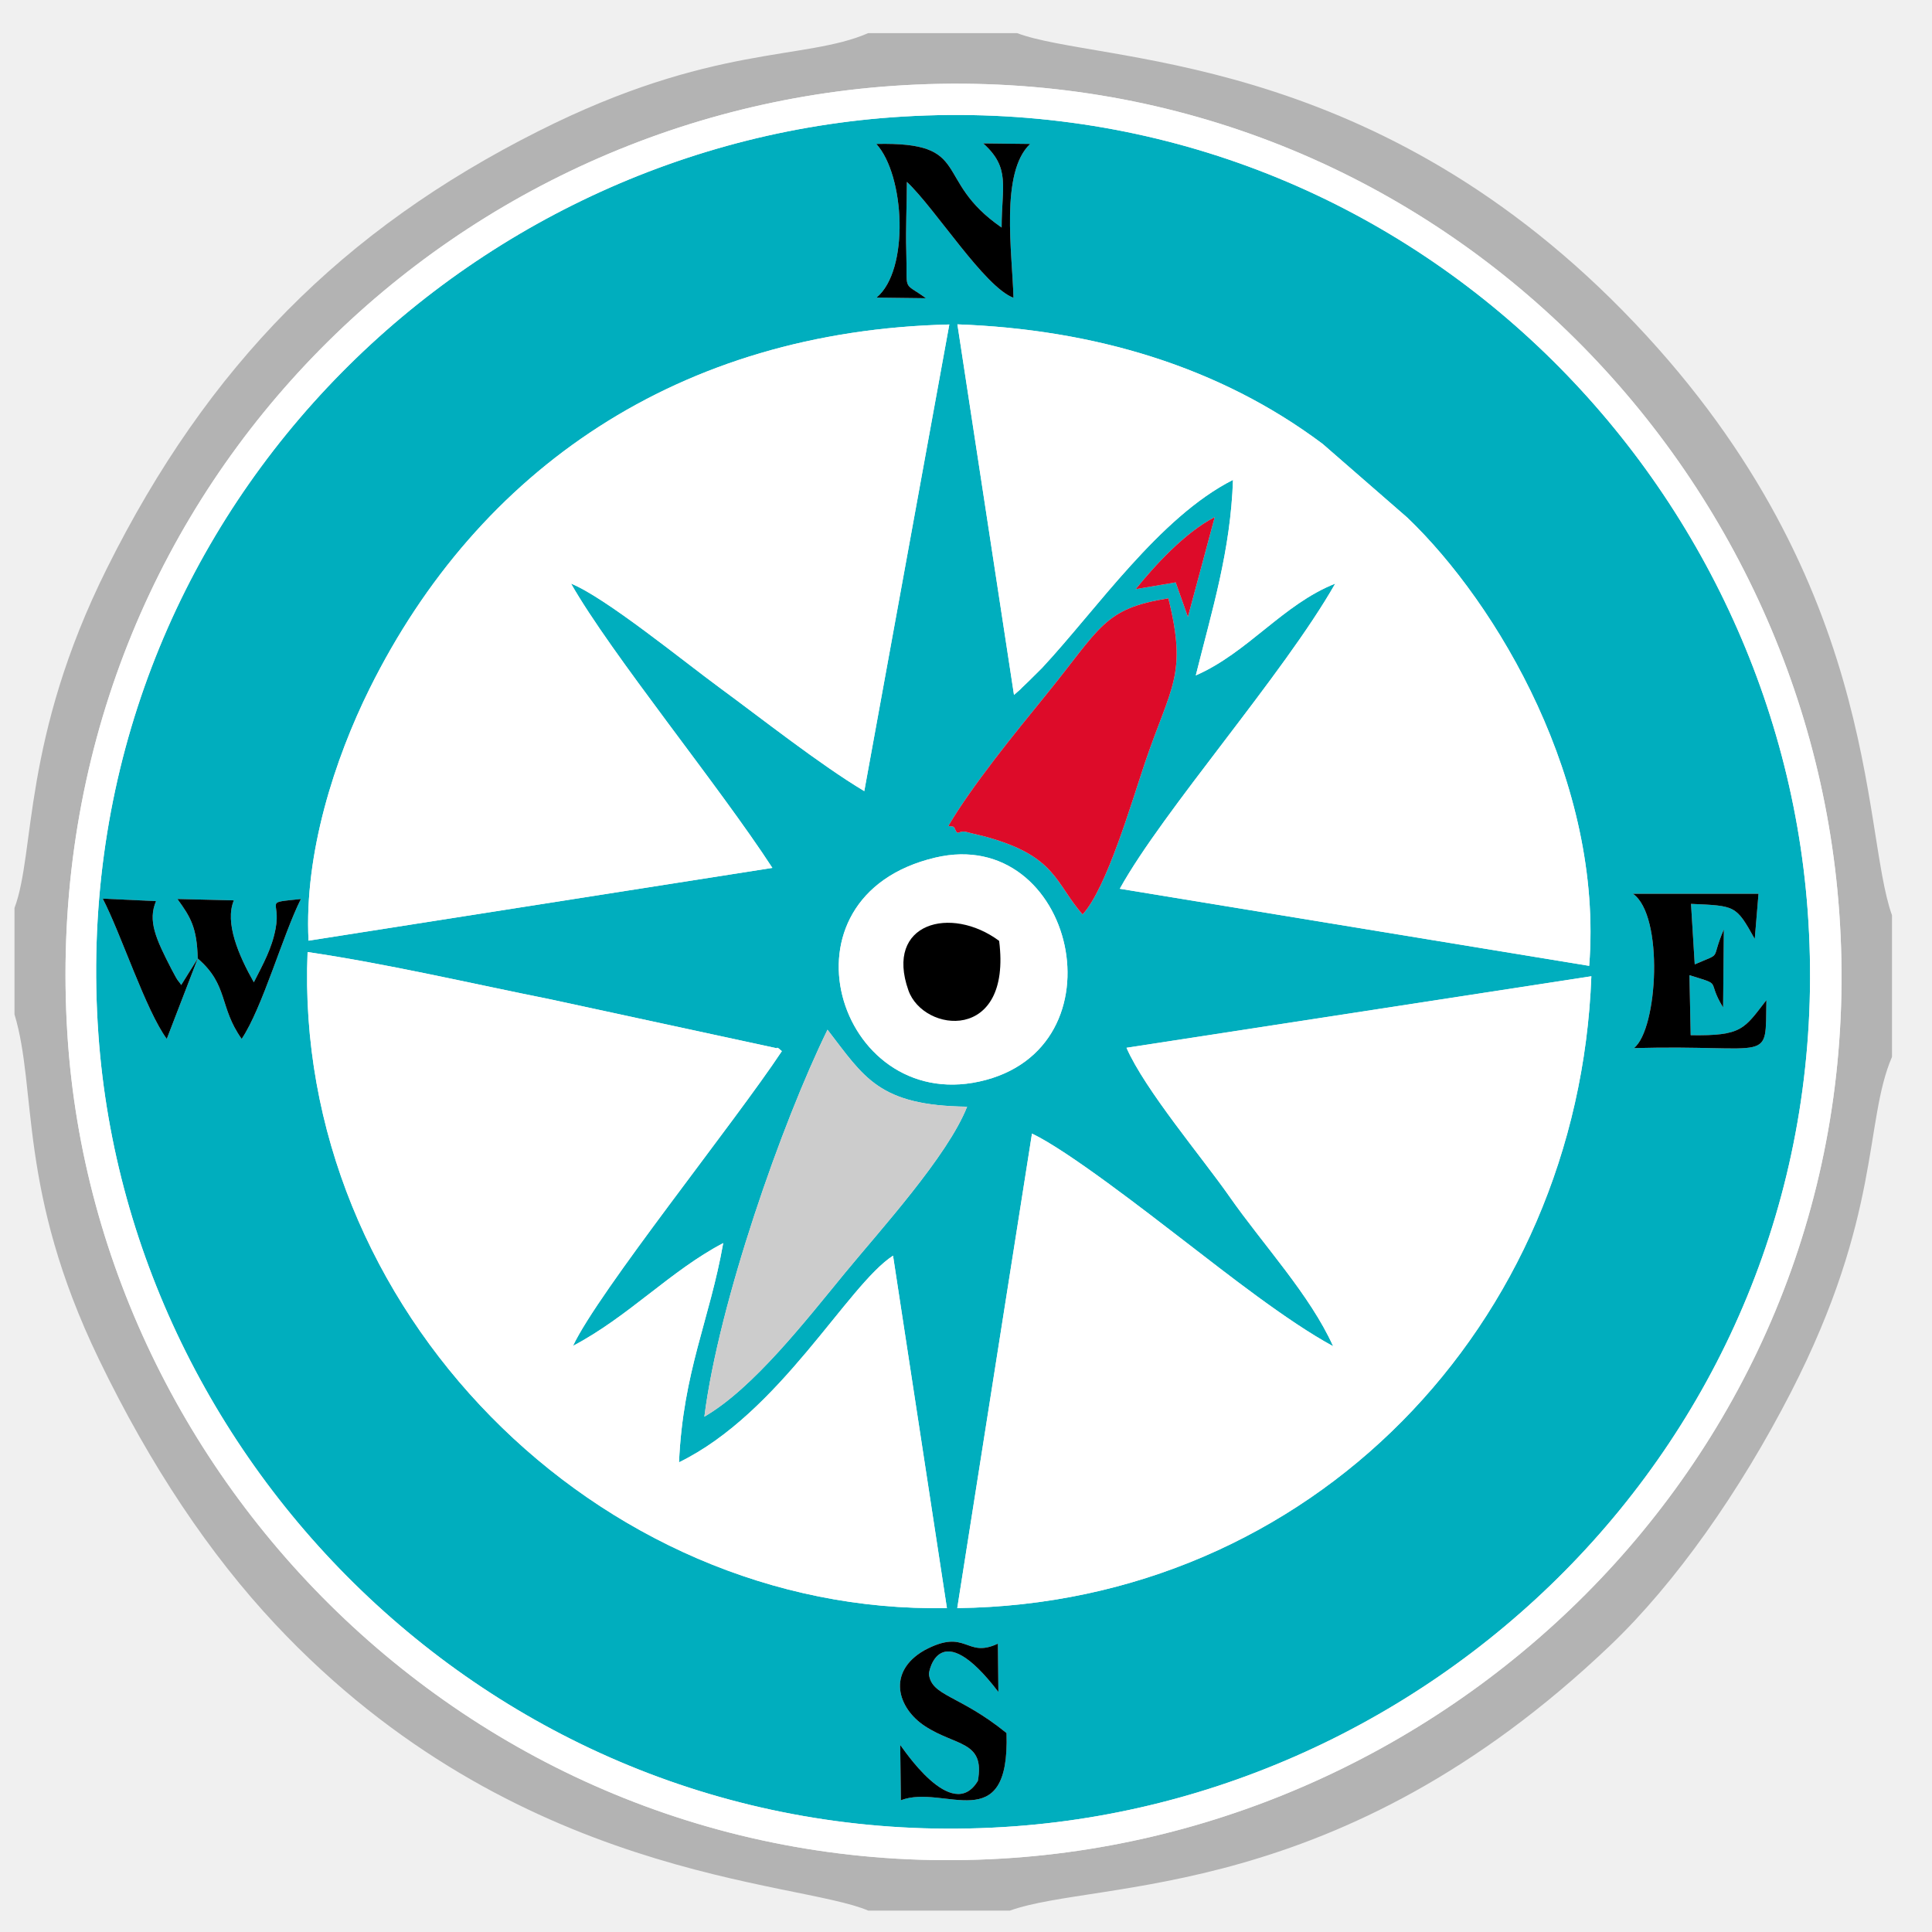
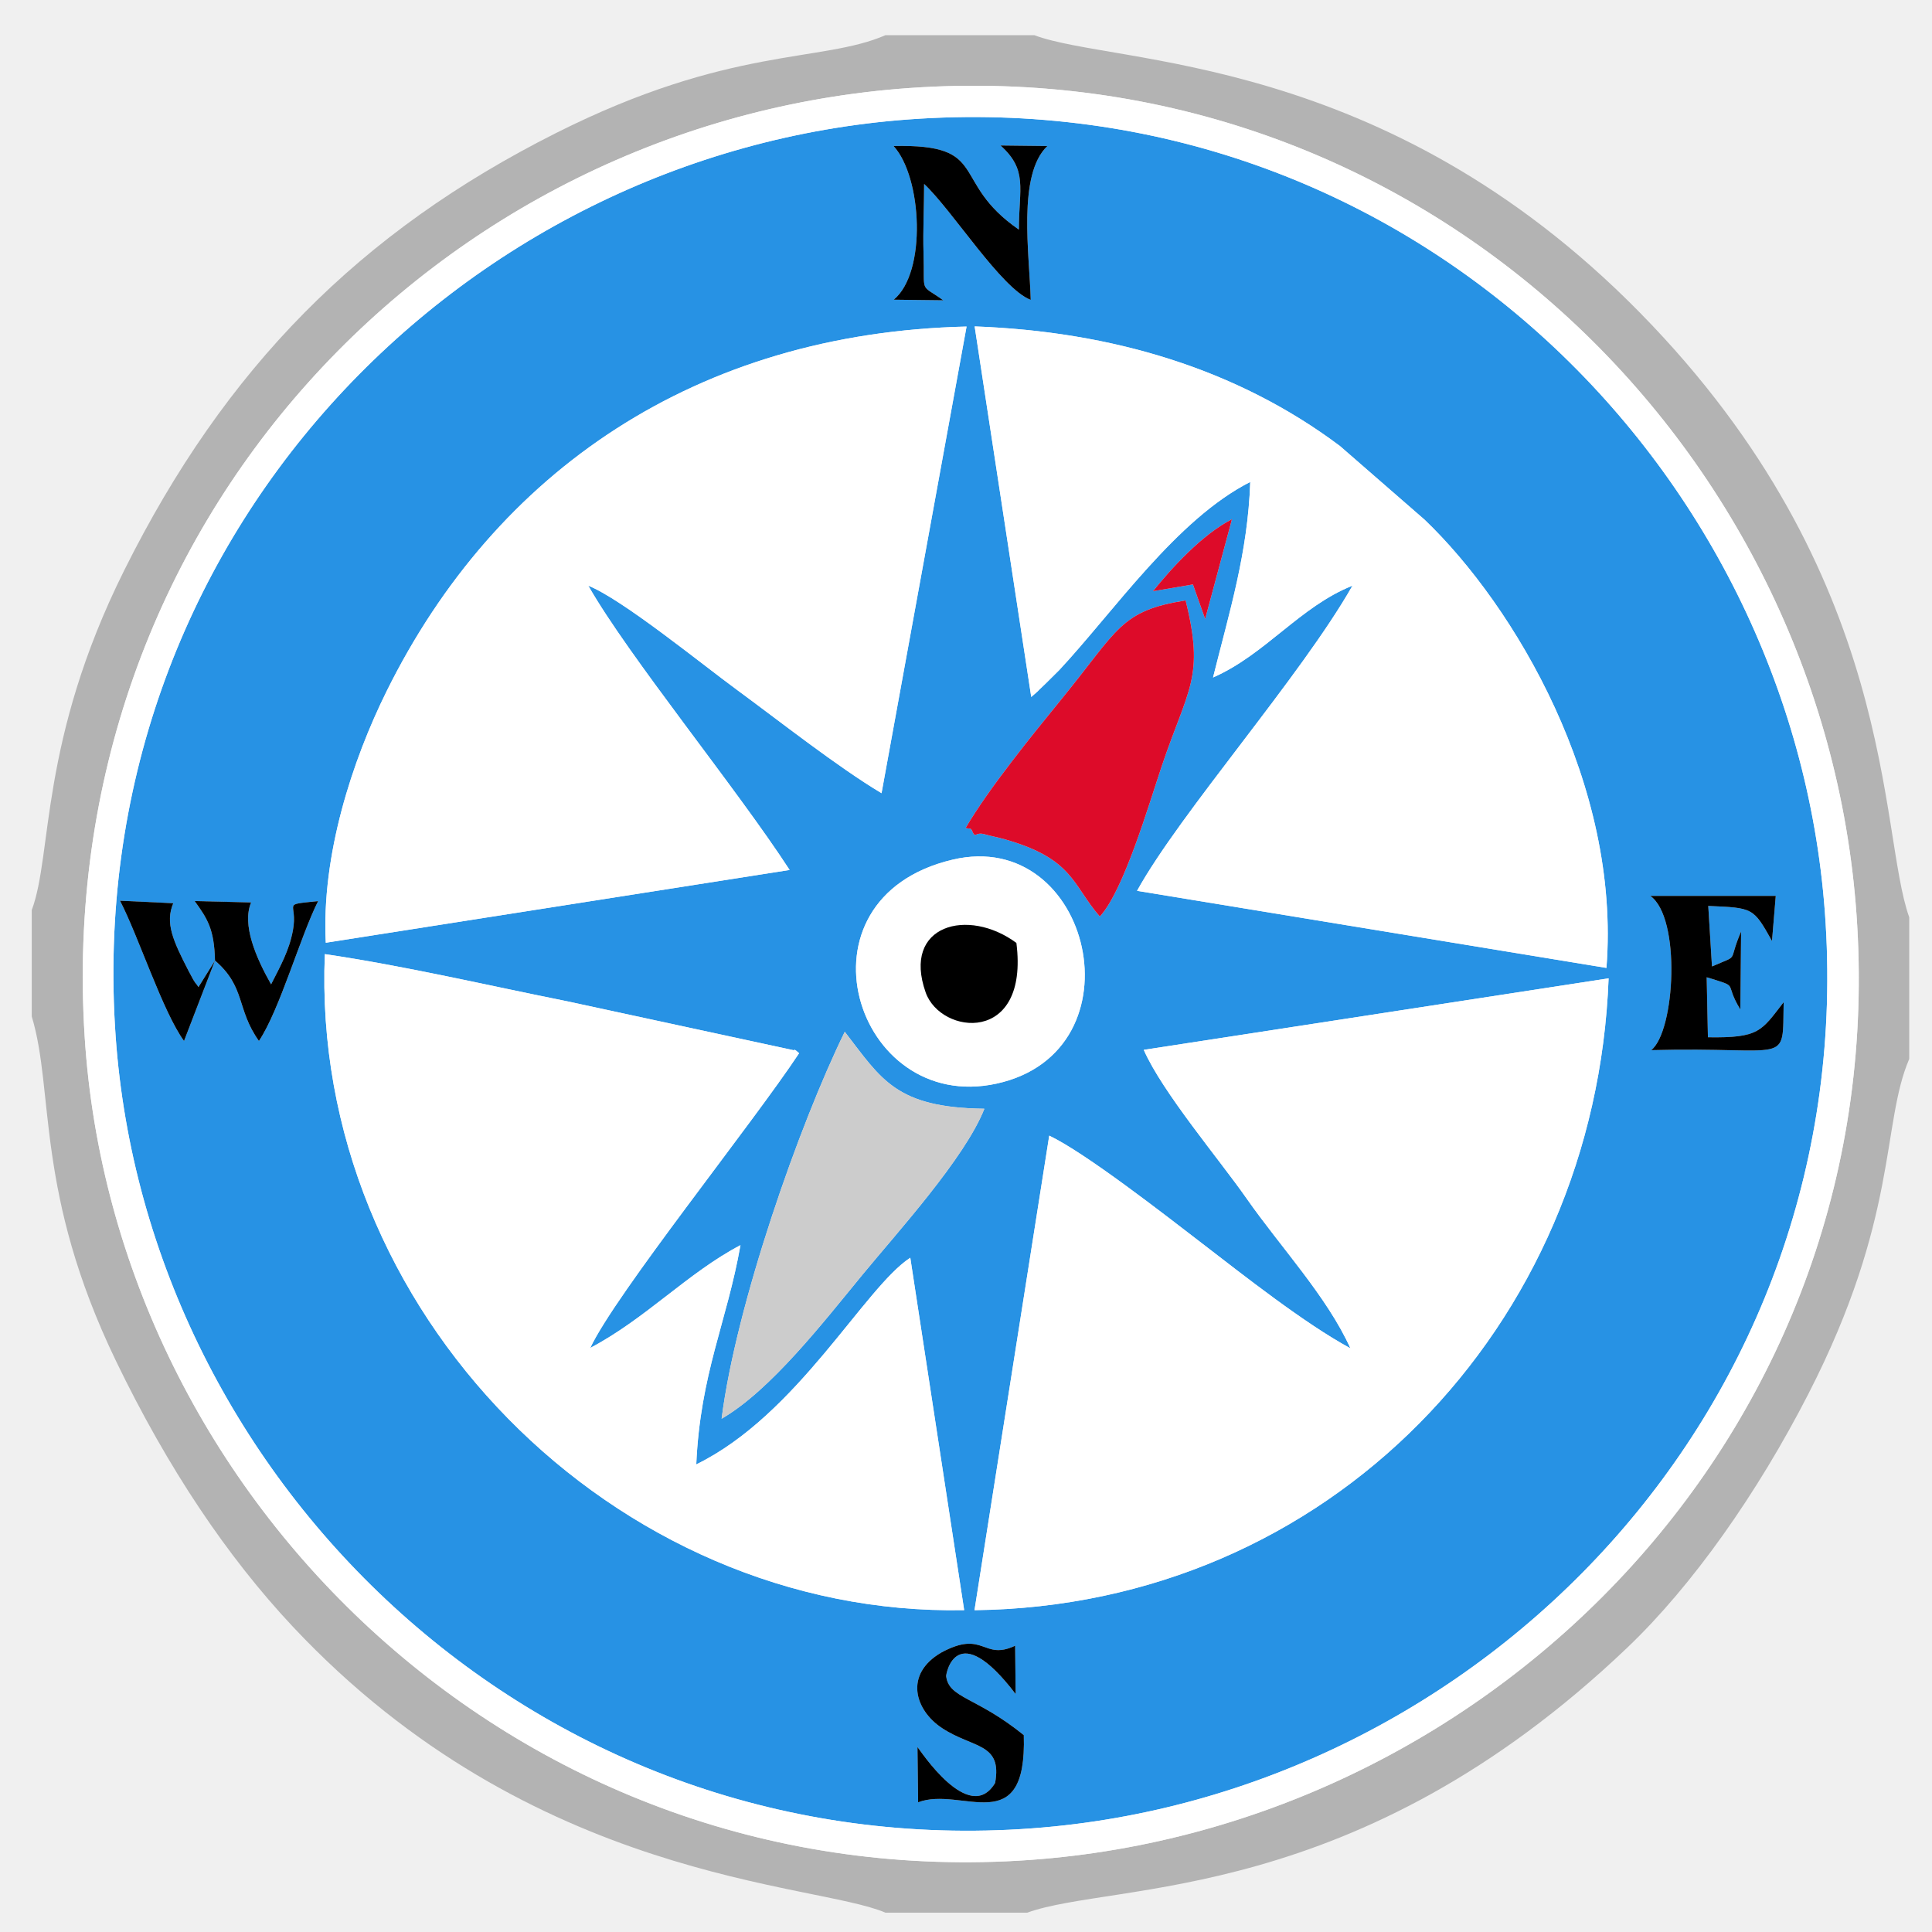
<svg xmlns="http://www.w3.org/2000/svg" xml:space="preserve" width="118.533mm" height="118.533mm" version="1.1" style="shape-rendering:geometricPrecision; text-rendering:geometricPrecision; image-rendering:optimizeQuality; fill-rule:evenodd; clip-rule:evenodd" viewBox="0 0 11853.32 11853.32">
  <defs>
    <style type="text/css">
   
    .fil5 {fill:black}
-     .fil0 {fill:#00AEBE}
+     .fil0 {fill:#2792E4}
    .fil1 {fill:#B3B3B3}
    .fil3 {fill:#CCCCCC}
    .fil4 {fill:#DD0B29}
    .fil2 {fill:white}
   
  </style>
  </defs>
  <g id="Layer_x0020_1">
-     <path class="fil0" d="M6175.41 10632.79c20.62,650.5 -383.3,309.95 -648.27,412.2l-4.11 -339.28c11.49,11.55 317.64,485.73 476.42,220.4 44.99,-247.07 -135.44,-211.27 -325.19,-336.2 -167.98,-110.53 -234.43,-331.24 -4.29,-464.2 262.61,-141.5 252.93,52.3 452.41,-41.42l3.03 296.41c-364.14,-477.64 -427.87,-122.45 -426.3,-109.57 16.63,136.78 186.42,126.32 476.3,361.66zm-1853.93 -1941.19c88.65,-700.27 476.18,-1803.8 755.54,-2374.01 225.55,292.06 313.1,465.48 856.52,472.19 -119.18,303.31 -535.98,760.44 -747.31,1017.55 -241.99,294.41 -564.53,710.25 -864.75,884.27zm5441.89 -2701.98c-80.06,2137.88 -1719.45,3850.08 -3890.41,3876.56l458.52 -2911.44c220.89,104.91 706.14,482.95 936.58,660.24 259.65,199.78 629.65,491.96 911.06,644.46 -142.4,-316.18 -429.01,-621.66 -636.6,-918.98 -166.28,-238.18 -517.54,-652.87 -631.16,-912.03l2852.01 -438.81zm-6247.79 2267.58c341.33,-179.77 597.78,-460.64 921.52,-630.49 -83.63,474.25 -246.16,786.86 -271.2,1345.04 621.24,-303.13 1032.24,-1085.57 1313.11,-1267.88l330.58 2162.01c-2140.55,41.96 -4013.34,-1833.92 -3922.46,-4024.83 488.15,71.77 1009.32,193.98 1491.31,290.42l1385.91 299.5c5.26,-10.16 22.37,11 32.59,18.02 -289.94,438.2 -1126.69,1477.64 -1281.36,1808.21zm2222.35 -2995.49c852.83,-201.66 1172.89,1176.7 270.23,1373.94 -869.82,190.05 -1279.85,-1135.15 -270.23,-1373.94zm-4524.77 618.88c-4.72,-191.07 -44.63,-254.62 -124.68,-365.04l346.29 8.47c-57.5,137.2 30.11,339.22 122.57,502.66 56.9,-112.16 110.53,-206.31 133.75,-330.21 33.44,-179.04 -80,-155.64 154.86,-180.74 -109.57,217.14 -235.4,667.02 -363.23,858.16 -139.68,-196.46 -79.75,-330.22 -269.56,-493.3zm0 0l-189.99 493.3c-129.76,-177.29 -279.6,-642.47 -392.73,-860.45l326.76 15.29c-50.91,121.18 -2.06,229.18 95.06,417.59 46.31,89.8 40.15,65.13 59.43,97.05l101.47 -162.78zm8811.49 549.71c147.05,-115.73 184.42,-814.79 -5.99,-946.67l770.23 0 -23.04 277.06c-115.43,-206.62 -116.58,-202.99 -391.04,-215.21l22.8 371.21c176.93,-76.97 93,-16.44 178.62,-214.23l-4.48 478.48c-106.96,-174.39 5.08,-132.49 -206.61,-197.79l7.62 368c315.21,4.84 326.58,-37.13 464.63,-215.26 -7.56,399.02 46.98,271.56 -812.74,294.41zm-4205.87 -1363.6c142.7,-243.68 411.66,-573.71 591.37,-794.24 346.9,-425.81 358.15,-537.97 758.08,-601.59 117.36,474.31 15.72,536.83 -144.1,1009.99 -81.2,240.42 -234.85,770.05 -382.27,929.57 -169.25,-194.35 -161.75,-354.52 -582.66,-473.71 -45.11,-12.81 -82.06,-19.16 -124.75,-31.14 -59.62,-16.75 -54.06,32.54 -78.12,-25.15 -6.35,-15.3 -25.82,-7.38 -37.55,-13.73zm1148.94 -1452.12c115.07,-142.22 299.86,-346.42 484.76,-441.71l-164.35 612.05 -75.04 -211.88 -245.37 41.54zm-656.07 564.46c-89.19,84.35 -16.75,20.5 -90.52,84.35l-347.21 -2273.39c838.99,30.78 1608.98,259.41 2240.86,733.47l519.9 452.54c553.46,529.94 1203.67,1625.91 1115.44,2749.75l-2879.88 -473.03c264.61,-478.9 1004.13,-1313.48 1321.64,-1872.07 -320.72,126.8 -534.77,422.97 -855.43,563.19 100.31,-402.11 213.57,-764.43 228.32,-1199.67 -451.75,228.81 -835.54,793.33 -1171.92,1154.32 -4.71,5.02 -77.51,77.04 -81.2,80.54zm-4418.72 1592.23c-27.33,-536.1 161.57,-1116.47 374.36,-1545.49 668.89,-1348.36 1900.24,-2195.81 3557.05,-2234.99l-521.71 2862.95c-269.32,-160.85 -631.34,-446.43 -886.51,-633.64 -223.67,-164.17 -703.3,-555.51 -912.52,-639.44 246.1,432.76 909.37,1242.24 1235.11,1744.12l-2845.78 446.49zm3484.5 -3945.25c203.77,-167.68 174.26,-751.43 -1.03,-942.93 600.44,-13.55 339.04,216.35 768.9,513 0,-255.11 55.93,-364.43 -112.83,-516.33l287.82 3.33c-185.75,175.23 -109.44,668.1 -102.37,943.95 -179.04,-67.12 -478.84,-546.62 -654.01,-711.15 0,135.69 -7.92,290.6 -3.69,423.09 8.28,259.82 -26.91,184.42 121.05,290.72l-303.84 -3.68zm-4773.72 4520.6c194.16,2741.71 2605.78,5080.77 5622.86,4858.07 2752.66,-203.17 5087.42,-2591.45 4863.81,-5620.27 -203.17,-2752.17 -2589.03,-5085.91 -5621.1,-4864.47 -2756.65,201.29 -5080.53,2591.81 -4865.57,5626.67z" />
-     <path class="fil1" d="M413.54 6346.62c-199.06,-3145.03 2171.5,-5617.54 5062.45,-5819.44 3128.46,-218.53 5602.96,2192.3 5808.13,5068.01 223.49,3132.57 -2209.84,5598.13 -5068.31,5803.17 -3117.76,223.73 -5622.14,-2204.7 -5802.27,-5051.74zm-324.65 -775.74l0 652.5c140.1,461.43 18.2,1080.74 517.24,2114.61 316.66,656.01 681.4,1199.61 1084.72,1629.41 1472.87,1569.43 3201.69,1567.62 3635.9,1754.7l869.16 0c539.61,-194.22 2016.71,-37.3 3683.13,-1626.99 399.15,-380.7 797.2,-946.13 1109.27,-1554.31 556.3,-1084.18 448.01,-1658.56 619.49,-2056.56l0 -869.16c-190.05,-527.88 -61.43,-2089.15 -1651.85,-3709.07 -1574.44,-1603.65 -3218.55,-1515.31 -3715.84,-1702.82l-913.36 0c-392.43,170.94 -954.78,63.31 -2023.66,601.53 -1201.48,604.92 -2027.23,1438.94 -2646.47,2681.06 -523.53,1050.02 -439.18,1744.19 -567.73,2085.1z" />
-     <path class="fil2" d="M6911.36 6428.43c113.62,259.16 464.88,673.85 631.16,912.03 207.59,297.32 494.2,602.8 636.6,918.98 -281.41,-152.5 -651.41,-444.68 -911.06,-644.46 -230.44,-177.29 -715.69,-555.33 -936.58,-660.24l-458.52 2911.44c2170.96,-26.48 3810.35,-1738.68 3890.41,-3876.56l-2852.01 438.81z" />
-     <path class="fil2" d="M1892.93 5771.27l2845.78 -446.49c-325.74,-501.88 -989.01,-1311.36 -1235.11,-1744.12 209.22,83.93 688.85,475.27 912.52,639.44 255.17,187.21 617.19,472.79 886.51,633.64l521.71 -2862.95c-1656.81,39.18 -2888.16,886.63 -3557.05,2234.99 -212.79,429.02 -401.69,1009.39 -374.36,1545.49z" />
-     <path class="fil2" d="M5809.59 9865.88l-330.58 -2162.01c-280.87,182.31 -691.87,964.75 -1313.11,1267.88 25.04,-558.18 187.57,-870.79 271.2,-1345.04 -323.74,169.85 -580.19,450.72 -921.52,630.49 154.67,-330.57 991.42,-1370.01 1281.36,-1808.21 -10.22,-7.02 -27.33,-28.18 -32.59,-18.02l-1385.91 -299.5c-481.99,-96.44 -1003.16,-218.65 -1491.31,-290.42 -90.88,2190.91 1781.91,4066.79 3922.46,4024.83z" />
-     <path class="fil2" d="M6221.13 4263.39c73.77,-63.85 1.33,0 90.52,-84.35 3.69,-3.5 76.49,-75.52 81.2,-80.54 336.38,-360.99 720.17,-925.51 1171.92,-1154.32 -14.75,435.24 -128.01,797.56 -228.32,1199.67 320.66,-140.22 534.71,-436.39 855.43,-563.19 -317.51,558.59 -1057.03,1393.17 -1321.64,1872.07l2879.88 473.03c88.23,-1123.84 -561.98,-2219.81 -1115.44,-2749.75l-519.9 -452.54c-631.88,-474.06 -1401.87,-702.69 -2240.86,-733.47l347.21 2273.39z" />
-     <path class="fil2" d="M603.71 6346.62c-214.96,-3034.86 2108.92,-5425.38 4865.57,-5626.67 3032.07,-221.44 5417.93,2112.3 5621.1,4864.47 223.61,3028.82 -2111.15,5417.1 -4863.81,5620.27 -3017.08,222.7 -5428.7,-2116.36 -5622.86,-4858.07zm-190.17 0c180.13,2847.04 2684.51,5275.47 5802.27,5051.74 2858.47,-205.04 5291.8,-2670.6 5068.31,-5803.17 -205.17,-2875.71 -2679.67,-5286.54 -5808.13,-5068.01 -2890.95,201.9 -5261.51,2674.41 -5062.45,5819.44z" />
-     <path class="fil3" d="M4321.48 8691.6c300.22,-174.02 622.76,-589.86 864.75,-884.27 211.33,-257.11 628.13,-714.24 747.31,-1017.55 -543.42,-6.71 -630.97,-180.13 -856.52,-472.19 -279.36,570.21 -666.89,1673.74 -755.54,2374.01z" />
-     <path class="fil4" d="M5818.78 5066.7c11.73,6.35 31.2,-1.57 37.55,13.73 24.06,57.69 18.5,8.4 78.12,25.15 42.69,11.98 79.64,18.33 124.75,31.14 420.91,119.19 413.41,279.36 582.66,473.71 147.42,-159.52 301.07,-689.15 382.27,-929.57 159.82,-473.16 261.46,-535.68 144.1,-1009.99 -399.93,63.62 -411.18,175.78 -758.08,601.59 -179.71,220.53 -448.67,550.56 -591.37,794.24z" />
-     <path class="fil2" d="M6129.94 5772.48c79.34,625.59 -464.15,565.19 -556.54,303.67 -146.81,-415.6 261.4,-522.56 556.54,-303.67zm-392.01 -510.77c-1009.62,238.79 -599.59,1563.99 270.23,1373.94 902.66,-197.24 582.6,-1575.6 -270.23,-1373.94z" />
-     <path class="fil5" d="M10024.65 6430.3c859.72,-22.85 805.18,104.61 812.74,-294.41 -138.05,178.13 -149.42,220.1 -464.63,215.26l-7.62 -368c211.69,65.3 99.65,23.4 206.61,197.79l4.48 -478.48c-85.62,197.79 -1.69,137.26 -178.62,214.23l-22.8 -371.21c274.46,12.22 275.61,8.59 391.04,215.21l23.04 -277.06 -770.23 0c190.41,131.88 153.04,830.94 5.99,946.67z" />
-     <path class="fil5" d="M5377.43 1826.02l303.84 3.68c-147.96,-106.3 -112.77,-30.9 -121.05,-290.72 -4.23,-132.49 3.69,-287.4 3.69,-423.09 175.17,164.53 474.97,644.03 654.01,711.15 -7.07,-275.85 -83.38,-768.72 102.37,-943.95l-287.82 -3.33c168.76,151.9 112.83,261.22 112.83,516.33 -429.86,-296.65 -168.46,-526.55 -768.9,-513 175.29,191.5 204.8,775.25 1.03,942.93z" />
-     <path class="fil5" d="M6175.41 10632.79c-289.88,-235.34 -459.67,-224.88 -476.3,-361.66 -1.57,-12.88 62.16,-368.07 426.3,109.57l-3.03 -296.41c-199.48,93.72 -189.8,-100.08 -452.41,41.42 -230.14,132.96 -163.69,353.67 4.29,464.2 189.75,124.93 370.18,89.13 325.19,336.2 -158.78,265.33 -464.93,-208.85 -476.42,-220.4l4.11 339.28c264.97,-102.25 668.89,238.3 648.27,-412.2z" />
-     <path class="fil5" d="M6129.94 5772.48c-295.14,-218.89 -703.35,-111.93 -556.54,303.67 92.39,261.52 635.88,321.92 556.54,-303.67z" />
-     <path class="fil5" d="M1213.16 5880.59c189.81,163.08 129.88,296.84 269.56,493.3 127.83,-191.14 253.66,-641.02 363.23,-858.16 -234.86,25.1 -121.42,1.7 -154.86,180.74 -23.22,123.9 -76.85,218.05 -133.75,330.21 -92.46,-163.44 -180.07,-365.46 -122.57,-502.66l-346.29 -8.47c80.05,110.42 119.96,173.97 124.68,365.04z" />
-     <path class="fil5" d="M1213.16 5880.59l-101.47 162.78c-19.28,-31.92 -13.12,-7.25 -59.43,-97.05 -97.12,-188.41 -145.97,-296.41 -95.06,-417.59l-326.76 -15.29c113.13,217.98 262.97,683.16 392.73,860.45l189.99 -493.3z" />
-     <path class="fil4" d="M6967.72 3614.58l245.37 -41.54 75.04 211.88 164.35 -612.05c-184.9,95.29 -369.69,299.49 -484.76,441.71z" />
+     <g id="_952719920">
+       <path class="fil0" d="M6281.25 10645.47c20.62,650.5 -383.3,309.95 -648.27,412.2l-4.11 -339.28c11.49,11.55 317.64,485.73 476.42,220.4 44.99,-247.07 -135.44,-211.27 -325.19,-336.2 -167.98,-110.53 -234.43,-331.24 -4.29,-464.2 262.61,-141.5 252.93,52.3 452.41,-41.42l3.03 296.41c-364.14,-477.64 -427.87,-122.45 -426.3,-109.57 16.63,136.78 186.42,126.32 476.3,361.66zm-1853.93 -1941.18c88.65,-700.27 476.18,-1803.8 755.54,-2374.01 225.55,292.06 313.1,465.48 856.52,472.19 -119.18,303.31 -535.98,760.44 -747.31,1017.55 -241.99,294.41 -564.53,710.25 -864.75,884.27zm5441.88 -2701.98c-80.06,2137.88 -1719.45,3850.07 -3890.4,3876.55l458.52 -2911.43c220.89,104.91 706.14,482.95 936.58,660.24 259.65,199.78 629.65,491.96 911.06,644.46 -142.4,-316.18 -429.01,-621.66 -636.6,-918.98 -166.28,-238.18 -517.54,-652.87 -631.16,-912.03l2852.01 -438.81 -0.01 0zm-6247.78 2267.58c341.33,-179.77 597.78,-460.64 921.52,-630.49 -83.63,474.25 -246.16,786.86 -271.2,1345.04 621.24,-303.13 1032.24,-1085.57 1313.11,-1267.88l330.58 2162.01c-2140.55,41.96 -4013.33,-1833.92 -3922.45,-4024.82 488.15,71.77 1009.32,193.98 1491.31,290.42l1385.91 299.5c5.26,-10.16 22.37,11 32.59,18.02 -289.94,438.2 -1126.69,1477.64 -1281.36,1808.21l-0.01 -0.01zm2222.35 -2995.49c852.83,-201.66 1172.89,1176.7 270.23,1373.94 -869.82,190.05 -1279.85,-1135.15 -270.23,-1373.94zm-4524.76 618.88c-4.72,-191.07 -44.63,-254.62 -124.68,-365.04l346.29 8.47c-57.5,137.2 30.11,339.22 122.57,502.66 56.9,-112.16 110.53,-206.31 133.75,-330.21 33.44,-179.04 -80,-155.64 154.86,-180.74 -109.57,217.14 -235.4,667.02 -363.23,858.16 -139.68,-196.46 -79.75,-330.22 -269.56,-493.3zm0 0l-189.99 493.3c-129.76,-177.29 -279.6,-642.47 -392.73,-860.45l326.76 15.29c-50.91,121.18 -2.06,229.18 95.06,417.59 46.31,89.8 40.15,65.13 59.43,97.05l101.47 -162.78zm8811.47 549.71c147.05,-115.73 184.42,-814.79 -5.99,-946.67l770.23 0 -23.04 277.06c-115.43,-206.62 -116.58,-202.99 -391.04,-215.21l22.8 371.21c176.93,-76.97 93,-16.44 178.62,-214.23l-4.48 478.48c-106.96,-174.39 5.08,-132.49 -206.61,-197.79l7.62 368c315.21,4.84 326.58,-37.13 464.63,-215.26 -7.56,399.02 46.98,271.56 -812.74,294.41zm-4205.86 -1363.6c142.7,-243.68 411.66,-573.71 591.37,-794.24 346.9,-425.81 358.15,-537.97 758.08,-601.59 117.36,474.31 15.72,536.83 -144.1,1009.99 -81.2,240.42 -234.85,770.05 -382.27,929.57 -169.25,-194.35 -161.75,-354.52 -582.66,-473.71 -45.11,-12.81 -82.06,-19.16 -124.75,-31.14 -59.62,-16.75 -54.06,32.54 -78.12,-25.15 -6.35,-15.3 -25.82,-7.38 -37.55,-13.73zm1148.94 -1452.12c115.07,-142.22 299.86,-346.42 484.76,-441.71l-164.35 612.05 -75.04 -211.88 -245.37 41.54zm-656.07 564.46c-89.19,84.35 -16.75,20.5 -90.52,84.35l-347.21 -2273.39c838.99,30.78 1608.98,259.41 2240.86,733.47l519.9 452.54c553.46,529.94 1203.67,1625.91 1115.44,2749.75l-2879.87 -473.03c264.61,-478.9 1004.13,-1313.48 1321.64,-1872.07 -320.72,126.8 -534.77,422.97 -855.43,563.19 100.31,-402.11 213.57,-764.43 228.32,-1199.67 -451.75,228.81 -835.54,793.33 -1171.92,1154.32 -4.71,5.02 -77.51,77.04 -81.2,80.54l-0.01 0zm-4418.71 1592.23c-27.33,-536.1 161.57,-1116.47 374.36,-1545.49 668.89,-1348.36 1900.24,-2195.81 3557.04,-2234.99l-521.71 2862.95c-269.32,-160.85 -631.34,-446.43 -886.51,-633.64 -223.67,-164.17 -703.3,-555.51 -912.52,-639.44 246.1,432.76 909.37,1242.24 1235.11,1744.12l-2845.78 446.49 0.01 0zm3484.49 -3945.24c203.77,-167.68 174.26,-751.43 -1.03,-942.93 600.44,-13.55 339.04,216.35 768.9,513 0,-255.11 55.93,-364.43 -112.83,-516.33l287.82 3.33c-185.75,175.23 -109.44,668.1 -102.37,943.95 -179.04,-67.12 -478.84,-546.62 -654.01,-711.15 0,135.69 -7.92,290.6 -3.69,423.09 8.28,259.82 -26.91,184.42 121.05,290.72l-303.84 -3.68zm-4773.71 4520.59c194.16,2741.71 2605.78,5080.76 5622.85,4858.06 2752.66,-203.17 5087.41,-2591.45 4863.8,-5620.26 -203.17,-2752.17 -2589.03,-5085.9 -5621.09,-4864.46 -2756.65,201.29 -5080.52,2591.81 -4865.56,5626.66z" />
+       <path class="fil1" d="M519.39 6359.31c-199.06,-3145.02 2171.5,-5617.53 5062.44,-5819.43 3128.45,-218.53 5602.95,2192.3 5808.12,5068 223.49,3132.56 -2209.84,5598.12 -5068.3,5803.16 -3117.75,223.73 -5622.13,-2204.7 -5802.26,-5051.73zm-324.65 -775.74l0 652.5c140.1,461.43 18.2,1080.74 517.24,2114.61 316.66,656.01 681.4,1199.61 1084.72,1629.41 1472.87,1569.43 3201.68,1567.62 3635.89,1754.7l869.16 0c539.61,-194.22 2016.71,-37.3 3683.12,-1626.99 399.15,-380.7 797.2,-946.13 1109.27,-1554.31 556.3,-1084.18 448.01,-1658.56 619.49,-2056.56l0 -869.16c-190.05,-527.88 -61.43,-2089.15 -1651.85,-3709.06 -1574.44,-1603.65 -3218.54,-1515.31 -3715.83,-1702.82l-913.36 0c-392.43,170.94 -954.78,63.31 -2023.66,601.53 -1201.48,604.92 -2027.23,1438.94 -2646.47,2681.06 -523.53,1050.02 -439.18,1744.19 -567.73,2085.1l0.01 -0.01z" />
+       <path class="fil2" d="M7017.2 6441.12c113.62,259.16 464.88,673.85 631.16,912.03 207.59,297.32 494.2,602.8 636.6,918.98 -281.41,-152.5 -651.41,-444.68 -911.06,-644.46 -230.44,-177.29 -715.69,-555.33 -936.58,-660.24l-458.52 2911.43c2170.96,-26.48 3810.34,-1738.68 3890.4,-3876.55l-2852.01 438.81 0.01 0z" />
+       <path class="fil2" d="M1998.78 5783.96l2845.78 -446.49c-325.74,-501.88 -989.01,-1311.36 -1235.11,-1744.12 209.22,83.93 688.85,475.27 912.52,639.44 255.17,187.21 617.19,472.79 886.51,633.64l521.71 -2862.95c-1656.81,39.18 -2888.15,886.63 -3557.04,2234.99 -212.79,429.02 -401.69,1009.39 -374.36,1545.49l-0.01 0z" />
+       <path class="fil2" d="M5915.43 9878.56l-330.58 -2162.01c-280.87,182.31 -691.87,964.75 -1313.11,1267.88 25.04,-558.18 187.57,-870.79 271.2,-1345.04 -323.74,169.85 -580.19,450.72 -921.52,630.49 154.67,-330.57 991.42,-1370.01 1281.36,-1808.21 -10.22,-7.02 -27.33,-28.18 -32.59,-18.02l-1385.91 -299.5c-481.99,-96.44 -1003.16,-218.65 -1491.31,-290.42 -90.88,2190.91 1781.91,4066.78 3922.45,4024.82l0.01 0.01z" />
+       <path class="fil2" d="M6326.97 4276.08c73.77,-63.85 1.33,0 90.52,-84.35 3.69,-3.5 76.49,-75.52 81.2,-80.54 336.38,-360.99 720.17,-925.51 1171.92,-1154.32 -14.75,435.24 -128.01,797.56 -228.32,1199.67 320.66,-140.22 534.71,-436.39 855.43,-563.19 -317.51,558.59 -1057.03,1393.17 -1321.64,1872.07l2879.87 473.03c88.23,-1123.84 -561.98,-2219.81 -1115.44,-2749.75l-519.9 -452.54c-631.88,-474.06 -1401.87,-702.69 -2240.86,-733.47l347.21 2273.39 0.01 0z" />
+       <path class="fil2" d="M709.56 6359.31c-214.96,-3034.85 2108.92,-5425.37 4865.56,-5626.66 3032.06,-221.44 5417.92,2112.3 5621.09,4864.46 223.61,3028.81 -2111.15,5417.09 -4863.8,5620.26 -3017.07,222.7 -5428.69,-2116.36 -5622.85,-4858.06zm-190.17 0c180.13,2847.04 2684.51,5275.46 5802.26,5051.73 2858.47,-205.04 5291.79,-2670.6 5068.3,-5803.16 -205.17,-2875.71 -2679.67,-5286.53 -5808.12,-5068 -2890.94,201.9 -5261.5,2674.41 -5062.44,5819.43z" />
+       <path class="fil3" d="M4427.32 8704.29c300.22,-174.02 622.76,-589.86 864.75,-884.27 211.33,-257.11 628.13,-714.24 747.31,-1017.55 -543.42,-6.71 -630.97,-180.13 -856.52,-472.19 -279.36,570.21 -666.89,1673.74 -755.54,2374.01z" />
+       <path class="fil4" d="M5924.62 5079.39c11.73,6.35 31.2,-1.57 37.55,13.73 24.06,57.69 18.5,8.4 78.12,25.15 42.69,11.98 79.64,18.33 124.75,31.14 420.91,119.19 413.41,279.36 582.66,473.71 147.42,-159.52 301.07,-689.15 382.27,-929.57 159.82,-473.16 261.46,-535.68 144.1,-1009.99 -399.93,63.62 -411.18,175.78 -758.08,601.59 -179.71,220.53 -448.67,550.56 -591.37,794.24z" />
+       <path class="fil2" d="M6235.78 5785.17c79.34,625.59 -464.15,565.19 -556.54,303.67 -146.81,-415.6 261.4,-522.56 556.54,-303.67zm-392.01 -510.77c-1009.62,238.79 -599.59,1563.99 270.23,1373.94 902.66,-197.24 582.6,-1575.6 -270.23,-1373.94z" />
+       <path class="fil5" d="M10130.48 6442.99c859.72,-22.85 805.18,104.61 812.74,-294.41 -138.05,178.13 -149.42,220.1 -464.63,215.26l-7.62 -368c211.69,65.3 99.65,23.4 206.61,197.79l4.48 -478.48c-85.62,197.79 -1.69,137.26 -178.62,214.23l-22.8 -371.21c274.46,12.22 275.61,8.59 391.04,215.21l23.04 -277.06 -770.23 0c190.41,131.88 153.04,830.94 5.99,946.67z" />
+       <path class="fil5" d="M5483.27 1838.72l303.84 3.68c-147.96,-106.3 -112.77,-30.9 -121.05,-290.72 -4.23,-132.49 3.69,-287.4 3.69,-423.09 175.17,164.53 474.97,644.03 654.01,711.15 -7.07,-275.85 -83.38,-768.72 102.37,-943.95l-287.82 -3.33c168.76,151.9 112.83,261.22 112.83,516.33 -429.86,-296.65 -168.46,-526.55 -768.9,-513 175.29,191.5 204.8,775.25 1.03,942.93z" />
+       <path class="fil5" d="M6281.25 10645.47c-289.88,-235.34 -459.67,-224.88 -476.3,-361.66 -1.57,-12.88 62.16,-368.07 426.3,109.57l-3.03 -296.41c-199.48,93.72 -189.8,-100.08 -452.41,41.42 -230.14,132.96 -163.69,353.67 4.29,464.2 189.75,124.93 370.18,89.13 325.19,336.2 -158.78,265.33 -464.93,-208.85 -476.42,-220.4l4.11 339.28c264.97,-102.25 668.89,238.3 648.27,-412.2z" />
+       <path class="fil5" d="M6235.78 5785.17c-295.14,-218.89 -703.35,-111.93 -556.54,303.67 92.39,261.52 635.88,321.92 556.54,-303.67z" />
+       <path class="fil5" d="M1319.01 5893.28c189.81,163.08 129.88,296.84 269.56,493.3 127.83,-191.14 253.66,-641.02 363.23,-858.16 -234.86,25.1 -121.42,1.7 -154.86,180.74 -23.22,123.9 -76.85,218.05 -133.75,330.21 -92.46,-163.44 -180.07,-365.46 -122.57,-502.66l-346.29 -8.47c80.05,110.42 119.96,173.97 124.68,365.04z" />
+       <path class="fil5" d="M1319.01 5893.28l-101.47 162.78c-19.28,-31.92 -13.12,-7.25 -59.43,-97.05 -97.12,-188.41 -145.97,-296.41 -95.06,-417.59l-326.76 -15.29c113.13,217.98 262.97,683.16 392.73,860.45l189.99 -493.3z" />
+       <path class="fil4" d="M7073.56 3627.27l245.37 -41.54 75.04 211.88 164.35 -612.05c-184.9,95.29 -369.69,299.49 -484.76,441.71z" />
+     </g>
  </g>
</svg>
